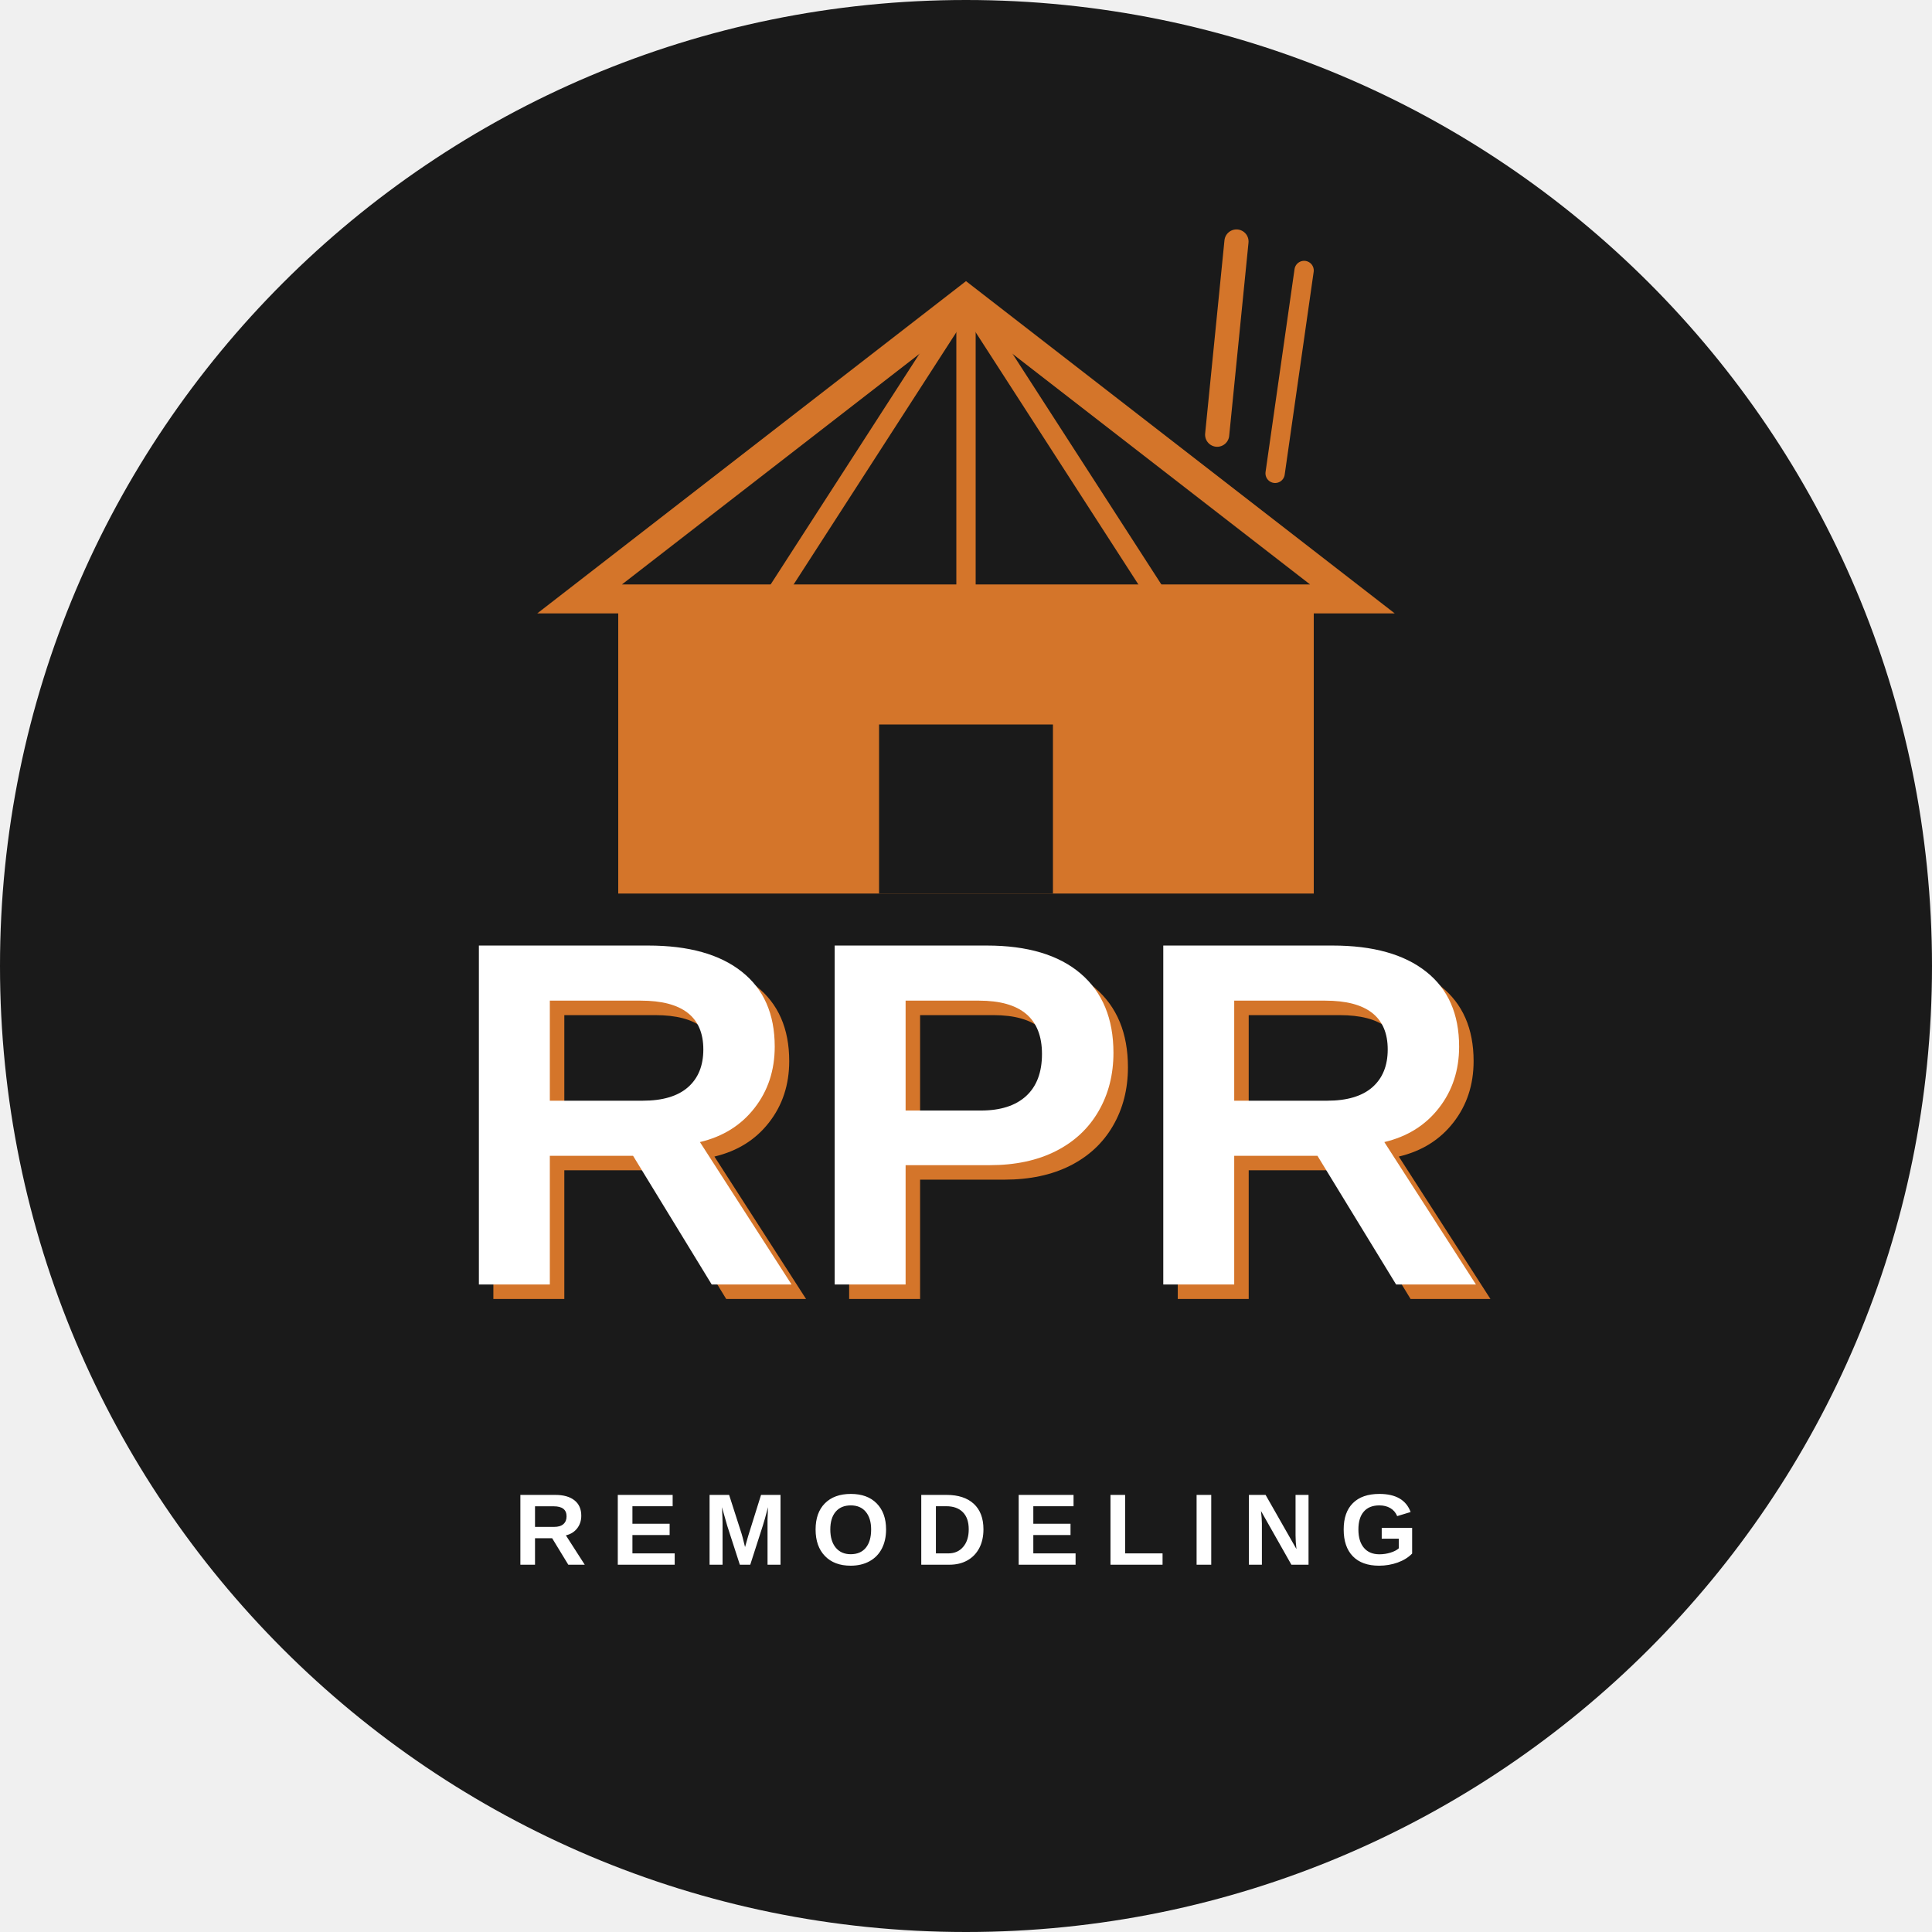
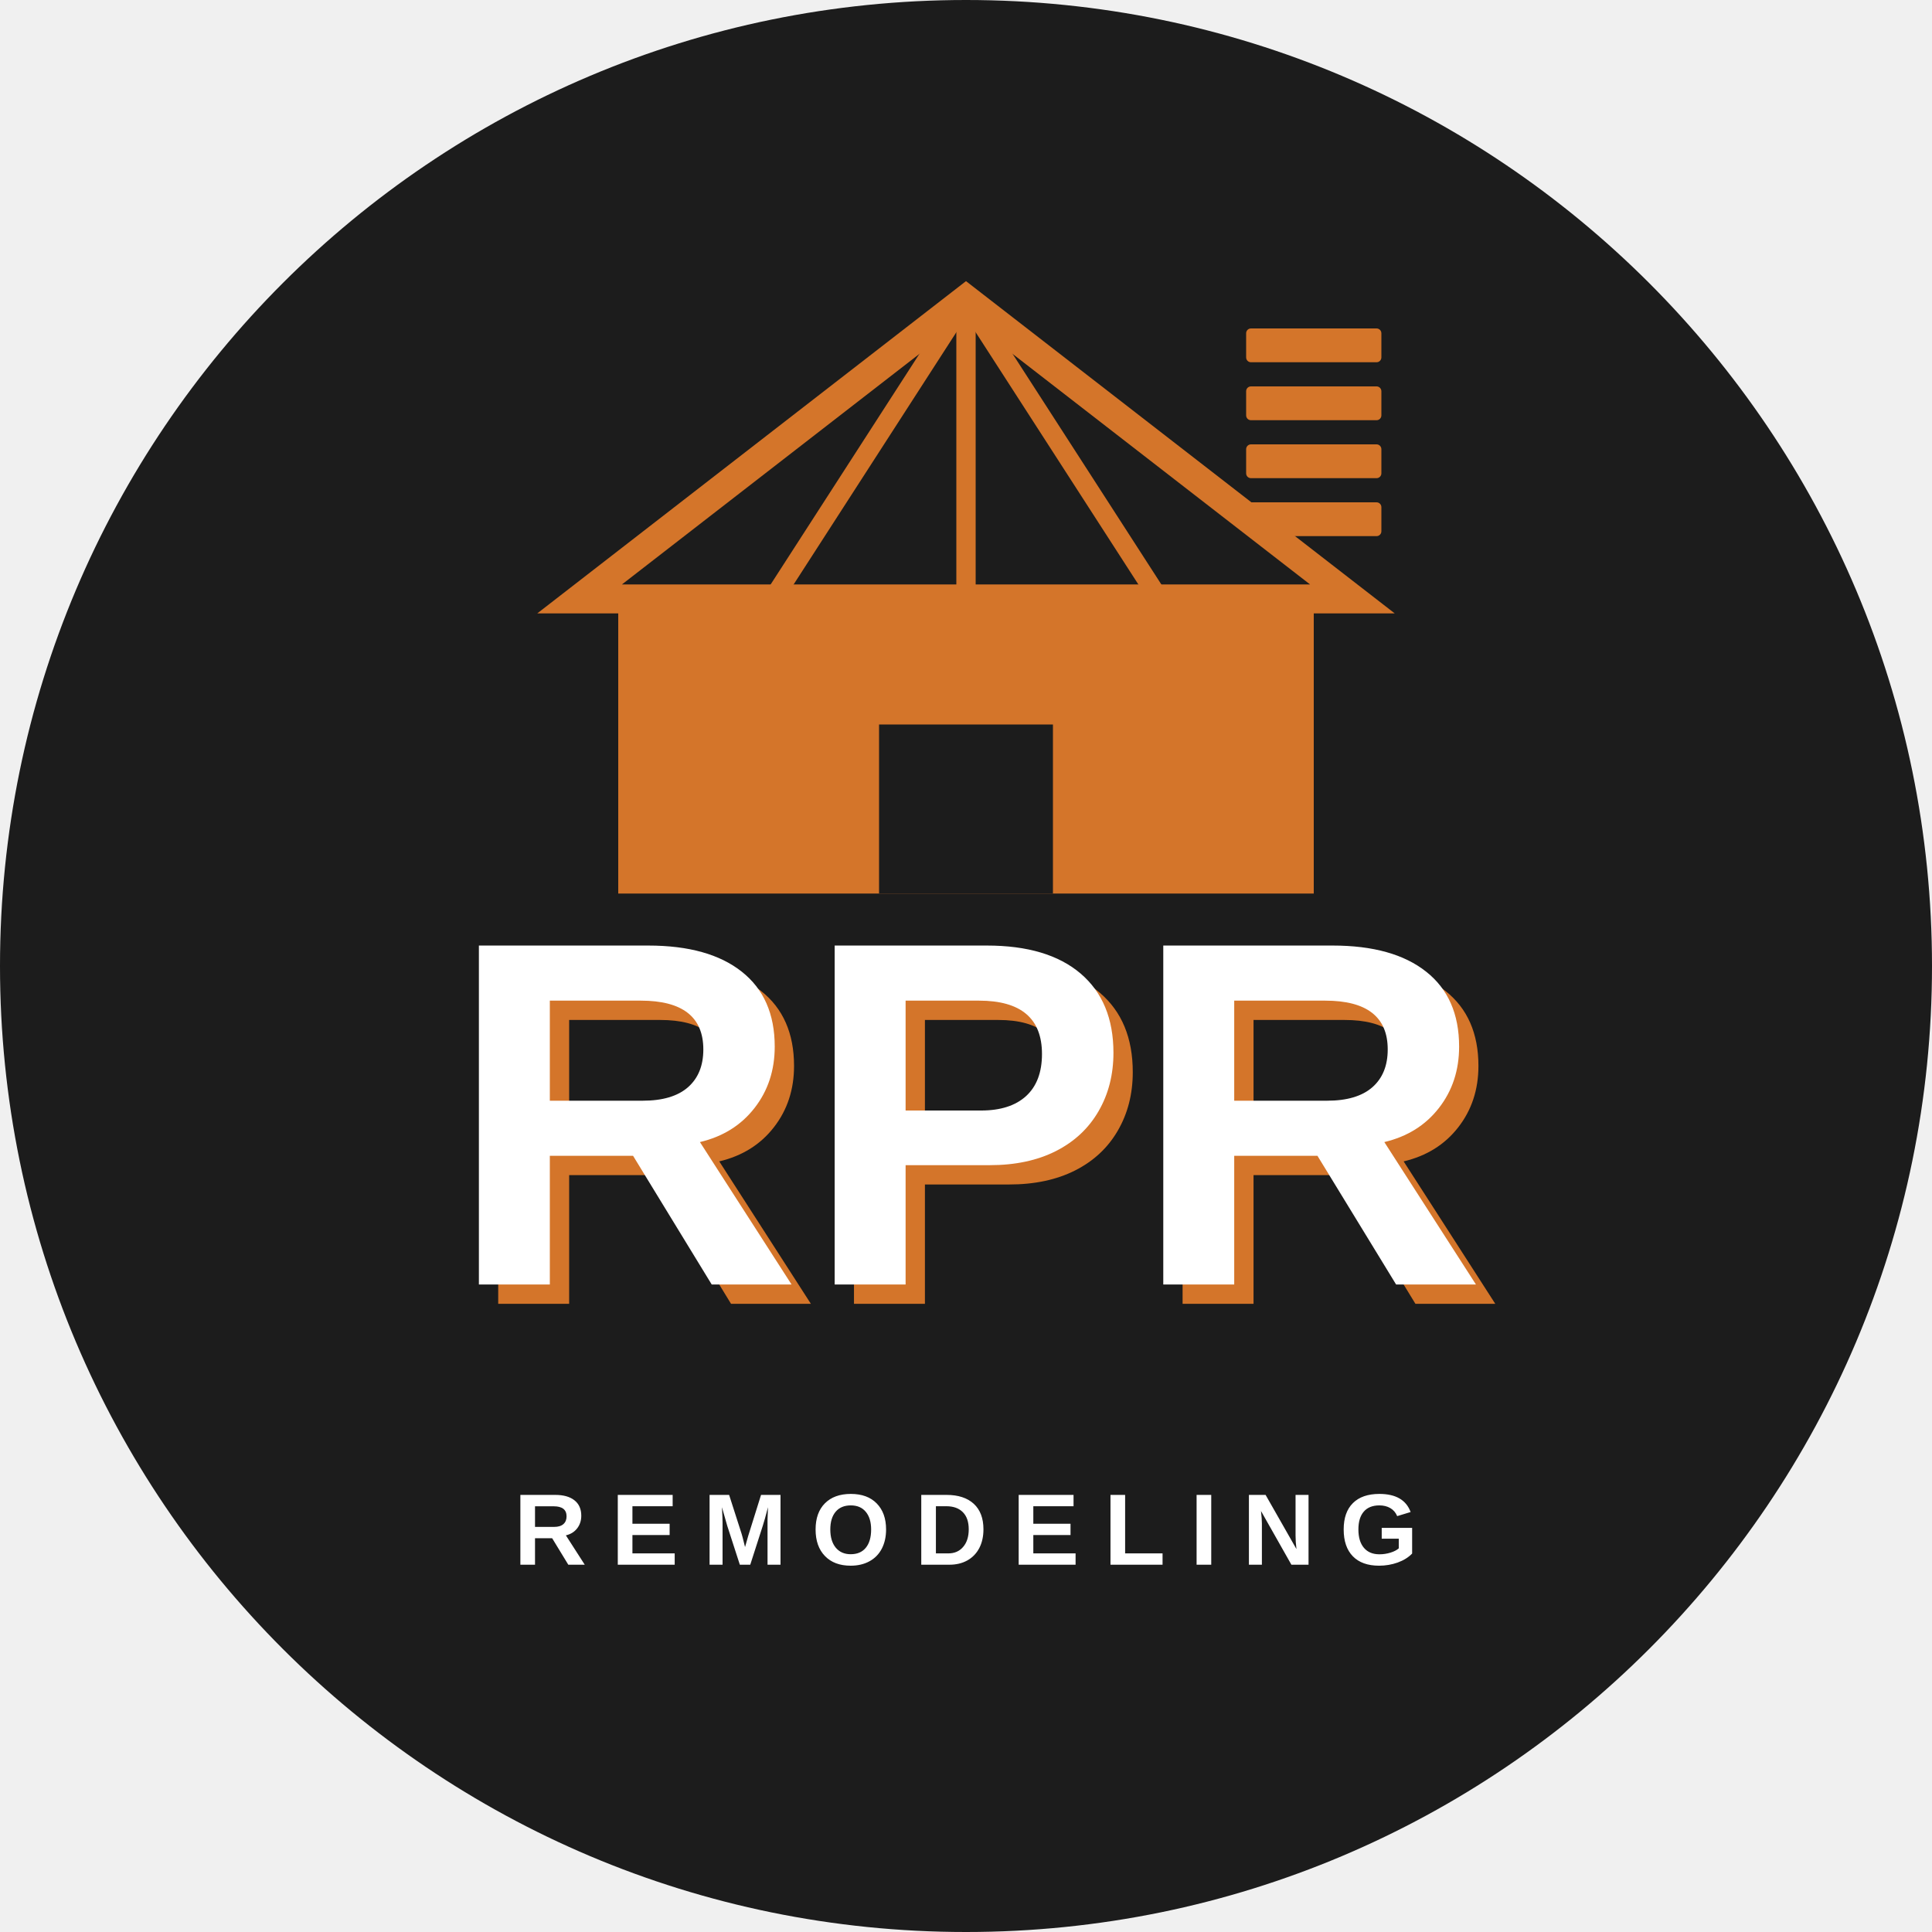
<svg xmlns="http://www.w3.org/2000/svg" viewBox="0 0 400 400">
-   <circle cx="200" cy="200" r="200" fill="#1A1A1A" />
-   <line x1="256" y1="50" x2="252" y2="90" stroke="#D4752A" stroke-width="5" stroke-linecap="round" />
-   <line x1="270" y1="56" x2="264" y2="98" stroke="#D4752A" stroke-width="4" stroke-linecap="round" />
+   <circle cx="200" cy="200" r="200" fill="#1C1C1C" />
+   <rect x="258" y="68" width="28" height="7" fill="#D4752A" rx="1" />
+   <rect x="258" y="80" width="28" height="7" fill="#D4752A" rx="1" />
+   <rect x="258" y="92" width="28" height="7" fill="#D4752A" rx="1" />
+   <rect x="258" y="104" width="28" height="7" fill="#D4752A" rx="1" />
  <polygon points="200,62 280,124 120,124" fill="none" stroke="#D4752A" stroke-width="6" stroke-linejoin="miter" stroke-linecap="round" />
  <line x1="200" y1="62" x2="200" y2="124" stroke="#D4752A" stroke-width="4" stroke-linecap="round" />
  <line x1="200" y1="62" x2="160" y2="124" stroke="#D4752A" stroke-width="4" stroke-linecap="round" />
  <line x1="200" y1="62" x2="240" y2="124" stroke="#D4752A" stroke-width="4" stroke-linecap="round" />
  <rect x="128" y="123" width="144" height="62" fill="#D4752A" />
-   <rect x="182" y="150" width="36" height="35" fill="#1A1A1A" />
-   <text x="203" y="240" font-family="'Arial Black', Arial, sans-serif" font-size="102" font-weight="900" fill="#D4752A" text-anchor="middle" dominant-baseline="middle">RPR</text>
+   <rect x="182" y="150" width="36" height="35" fill="#1C1C1C" />
+   <text x="204" y="241" font-family="'Arial Black', Arial, sans-serif" font-size="102" font-weight="900" fill="#D4752A" text-anchor="middle" dominant-baseline="middle">RPR</text>
  <text x="200" y="237" font-family="'Arial Black', Arial, sans-serif" font-size="102" font-weight="900" fill="#FFFFFF" text-anchor="middle" dominant-baseline="middle">RPR</text>
  <text x="200" y="318" font-family="Arial, Helvetica, sans-serif" font-size="21" font-weight="700" fill="#FFFFFF" text-anchor="middle" dominant-baseline="middle" letter-spacing="5">REMODELING</text>
</svg>
